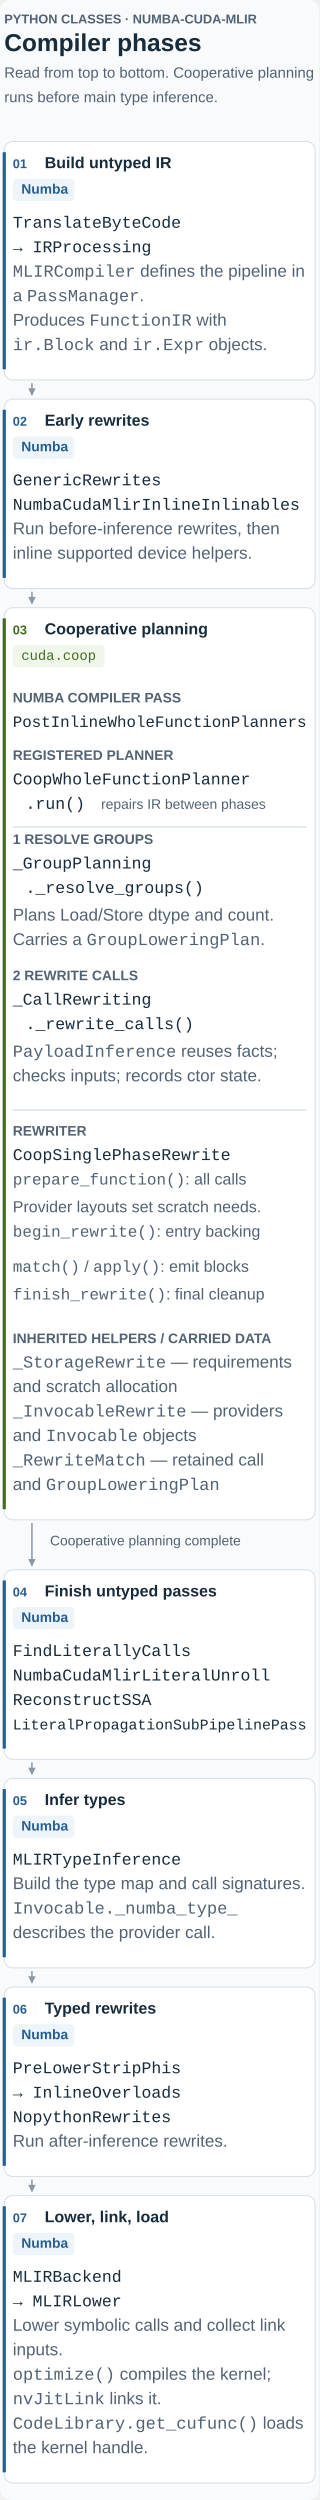
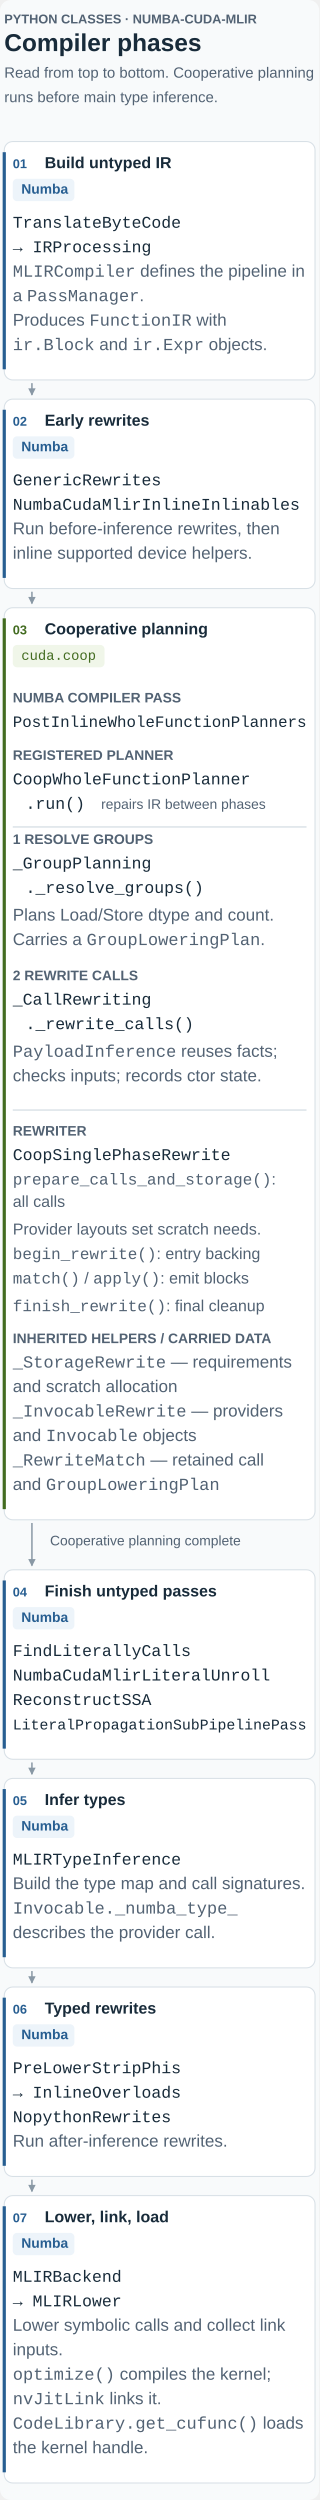
<svg xmlns="http://www.w3.org/2000/svg" role="img" aria-labelledby="title desc" viewBox="0 0 300 2349">
  <defs>
    <marker id="arrow" viewBox="0 0 8 8" refX="7" refY="4" markerWidth="5" markerHeight="5" orient="auto">
      <path d="M0 0L8 4L0 8Z" fill="#8998a5" />
    </marker>
  </defs>
  <rect width="300" height="2349" fill="#f8fafb" rx="10" />
  <text x="4" y="22" font-family="Arial, Helvetica, sans-serif" font-size="12" font-weight="700" fill="#526273">PYTHON CLASSES · NUMBA-CUDA-MLIR</text>
  <text x="4" y="48" font-family="Arial, Helvetica, sans-serif" font-size="23" font-weight="700" fill="#182b3a">Compiler phases</text>
  <text x="4" y="73" font-family="Arial, Helvetica, sans-serif" font-size="14" font-weight="400" fill="#526273">Read</text>
  <text x="37.469" y="73" font-family="Arial, Helvetica, sans-serif" font-size="14" font-weight="400" fill="#526273"> </text>
  <text x="41.358" y="73" font-family="Arial, Helvetica, sans-serif" font-size="14" font-weight="400" fill="#526273">from</text>
  <text x="69.358" y="73" font-family="Arial, Helvetica, sans-serif" font-size="14" font-weight="400" fill="#526273"> </text>
  <text x="73.247" y="73" font-family="Arial, Helvetica, sans-serif" font-size="14" font-weight="400" fill="#526273">top</text>
  <text x="92.708" y="73" font-family="Arial, Helvetica, sans-serif" font-size="14" font-weight="400" fill="#526273"> </text>
  <text x="96.597" y="73" font-family="Arial, Helvetica, sans-serif" font-size="14" font-weight="400" fill="#526273">to</text>
  <text x="108.272" y="73" font-family="Arial, Helvetica, sans-serif" font-size="14" font-weight="400" fill="#526273"> </text>
  <text x="112.161" y="73" font-family="Arial, Helvetica, sans-serif" font-size="14" font-weight="400" fill="#526273">bottom.</text>
  <text x="158.848" y="73" font-family="Arial, Helvetica, sans-serif" font-size="14" font-weight="400" fill="#526273"> </text>
  <text x="162.737" y="73" font-family="Arial, Helvetica, sans-serif" font-size="14" font-weight="400" fill="#526273">Cooperative</text>
  <text x="238.227" y="73" font-family="Arial, Helvetica, sans-serif" font-size="14" font-weight="400" fill="#526273"> </text>
  <text x="242.116" y="73" font-family="Arial, Helvetica, sans-serif" font-size="14" font-weight="400" fill="#526273">planning</text>
  <text x="4" y="96" font-family="Arial, Helvetica, sans-serif" font-size="14" font-weight="400" fill="#526273">runs</text>
  <text x="31.234" y="96" font-family="Arial, Helvetica, sans-serif" font-size="14" font-weight="400" fill="#526273"> </text>
  <text x="35.123" y="96" font-family="Arial, Helvetica, sans-serif" font-size="14" font-weight="400" fill="#526273">before</text>
  <text x="74.819" y="96" font-family="Arial, Helvetica, sans-serif" font-size="14" font-weight="400" fill="#526273"> </text>
  <text x="78.708" y="96" font-family="Arial, Helvetica, sans-serif" font-size="14" font-weight="400" fill="#526273">main</text>
  <text x="109.053" y="96" font-family="Arial, Helvetica, sans-serif" font-size="14" font-weight="400" fill="#526273"> </text>
  <text x="112.942" y="96" font-family="Arial, Helvetica, sans-serif" font-size="14" font-weight="400" fill="#526273">type</text>
  <text x="139.403" y="96" font-family="Arial, Helvetica, sans-serif" font-size="14" font-weight="400" fill="#526273"> </text>
  <text x="143.292" y="96" font-family="Arial, Helvetica, sans-serif" font-size="14" font-weight="400" fill="#526273">inference.</text>
  <rect x="4" y="133" width="292" height="224" rx="8" fill="white" stroke="#d8e0e6" />
  <path d="M4 143V347" stroke="#275e91" stroke-width="3" />
  <g data-node="Build untyped IR" role="group" aria-label="Build untyped IR">
    <text x="12" y="158" font-family="Arial, Helvetica, sans-serif" font-size="12" font-weight="700" fill="#275e91">01</text>
    <text x="42" y="158" font-family="Arial, Helvetica, sans-serif" font-size="15" font-weight="700" fill="#182b3a">Build untyped IR</text>
    <rect x="12" y="168" width="57.906" height="21" rx="4" fill="#edf4fa" stroke="none" />
    <text x="20" y="182" font-family="Arial, Helvetica, sans-serif" font-size="13" font-weight="700" fill="#275e91">Numba</text>
    <text x="12" y="214" font-family="'Liberation Mono', Consolas, monospace" font-size="15.5" font-weight="400" fill="#182b3a" data-code="true">TranslateByteCode</text>
    <text x="12" y="237" font-family="'Liberation Mono', Consolas, monospace" font-size="15.5" font-weight="400" fill="#182b3a" data-code="true">→ IRProcessing</text>
    <text x="12" y="260" font-family="'Liberation Mono', Consolas, monospace" font-size="16" font-weight="400" fill="#526273" data-code="true">MLIRCompiler</text>
    <text x="127.219" y="260" font-family="Arial, Helvetica, sans-serif" font-size="16" font-weight="400" fill="#526273"> </text>
    <text x="131.664" y="260" font-family="Arial, Helvetica, sans-serif" font-size="16" font-weight="400" fill="#526273">defines</text>
    <text x="183.258" y="260" font-family="Arial, Helvetica, sans-serif" font-size="16" font-weight="400" fill="#526273"> </text>
    <text x="187.703" y="260" font-family="Arial, Helvetica, sans-serif" font-size="16" font-weight="400" fill="#526273">the</text>
    <text x="209.945" y="260" font-family="Arial, Helvetica, sans-serif" font-size="16" font-weight="400" fill="#526273"> </text>
    <text x="214.391" y="260" font-family="Arial, Helvetica, sans-serif" font-size="16" font-weight="400" fill="#526273">pipeline</text>
    <text x="269.547" y="260" font-family="Arial, Helvetica, sans-serif" font-size="16" font-weight="400" fill="#526273"> </text>
    <text x="273.992" y="260" font-family="Arial, Helvetica, sans-serif" font-size="16" font-weight="400" fill="#526273">in</text>
    <text x="12" y="283" font-family="Arial, Helvetica, sans-serif" font-size="16" font-weight="400" fill="#526273">a</text>
    <text x="20.898" y="283" font-family="Arial, Helvetica, sans-serif" font-size="16" font-weight="400" fill="#526273"> </text>
    <text x="25.344" y="283" font-family="'Liberation Mono', Consolas, monospace" font-size="16" font-weight="400" fill="#526273" data-code="true">PassManager</text>
    <text x="130.961" y="283" font-family="Arial, Helvetica, sans-serif" font-size="16" font-weight="400" fill="#526273">.</text>
    <text x="12" y="306" font-family="Arial, Helvetica, sans-serif" font-size="16" font-weight="400" fill="#526273">Produces</text>
    <text x="79.594" y="306" font-family="Arial, Helvetica, sans-serif" font-size="16" font-weight="400" fill="#526273"> </text>
    <text x="84.039" y="306" font-family="'Liberation Mono', Consolas, monospace" font-size="16" font-weight="400" fill="#526273" data-code="true">FunctionIR</text>
    <text x="180.055" y="306" font-family="Arial, Helvetica, sans-serif" font-size="16" font-weight="400" fill="#526273"> </text>
    <text x="184.5" y="306" font-family="Arial, Helvetica, sans-serif" font-size="16" font-weight="400" fill="#526273">with</text>
    <text x="212.953" y="306" font-family="Arial, Helvetica, sans-serif" font-size="16" font-weight="400" fill="#526273"> </text>
    <text x="12" y="329" font-family="'Liberation Mono', Consolas, monospace" font-size="16" font-weight="400" fill="#526273" data-code="true">ir.Block</text>
    <text x="88.812" y="329" font-family="Arial, Helvetica, sans-serif" font-size="16" font-weight="400" fill="#526273"> </text>
    <text x="93.258" y="329" font-family="Arial, Helvetica, sans-serif" font-size="16" font-weight="400" fill="#526273">and</text>
    <text x="119.953" y="329" font-family="Arial, Helvetica, sans-serif" font-size="16" font-weight="400" fill="#526273"> </text>
    <text x="124.398" y="329" font-family="'Liberation Mono', Consolas, monospace" font-size="16" font-weight="400" fill="#526273" data-code="true">ir.Expr</text>
    <text x="191.609" y="329" font-family="Arial, Helvetica, sans-serif" font-size="16" font-weight="400" fill="#526273"> </text>
    <text x="196.055" y="329" font-family="Arial, Helvetica, sans-serif" font-size="16" font-weight="400" fill="#526273">objects.</text>
  </g>
  <path d="M30 360V371" stroke="#8998a5" stroke-width="1.4" fill="none" marker-end="url(#arrow)" />
  <rect x="4" y="375" width="292" height="178" rx="8" fill="white" stroke="#d8e0e6" />
  <path d="M4 385V543" stroke="#275e91" stroke-width="3" />
  <g data-node="Early rewrites" role="group" aria-label="Early rewrites">
    <text x="12" y="400" font-family="Arial, Helvetica, sans-serif" font-size="12" font-weight="700" fill="#275e91">02</text>
    <text x="42" y="400" font-family="Arial, Helvetica, sans-serif" font-size="15" font-weight="700" fill="#182b3a">Early rewrites</text>
    <rect x="12" y="410" width="57.906" height="21" rx="4" fill="#edf4fa" stroke="none" />
    <text x="20" y="424" font-family="Arial, Helvetica, sans-serif" font-size="13" font-weight="700" fill="#275e91">Numba</text>
    <text x="12" y="456" font-family="'Liberation Mono', Consolas, monospace" font-size="15.5" font-weight="400" fill="#182b3a" data-code="true">GenericRewrites</text>
    <text x="12" y="479" font-family="'Liberation Mono', Consolas, monospace" font-size="15.5" font-weight="400" fill="#182b3a" data-code="true">NumbaCudaMlirInlineInlinables</text>
    <text x="12" y="502" font-family="Arial, Helvetica, sans-serif" font-size="16" font-weight="400" fill="#526273">Run</text>
    <text x="41.352" y="502" font-family="Arial, Helvetica, sans-serif" font-size="16" font-weight="400" fill="#526273"> </text>
    <text x="45.797" y="502" font-family="Arial, Helvetica, sans-serif" font-size="16" font-weight="400" fill="#526273">before-inference</text>
    <text x="162.312" y="502" font-family="Arial, Helvetica, sans-serif" font-size="16" font-weight="400" fill="#526273"> </text>
    <text x="166.758" y="502" font-family="Arial, Helvetica, sans-serif" font-size="16" font-weight="400" fill="#526273">rewrites,</text>
    <text x="227.211" y="502" font-family="Arial, Helvetica, sans-serif" font-size="16" font-weight="400" fill="#526273"> </text>
    <text x="231.656" y="502" font-family="Arial, Helvetica, sans-serif" font-size="16" font-weight="400" fill="#526273">then</text>
    <text x="262.797" y="502" font-family="Arial, Helvetica, sans-serif" font-size="16" font-weight="400" fill="#526273"> </text>
    <text x="12" y="525" font-family="Arial, Helvetica, sans-serif" font-size="16" font-weight="400" fill="#526273">inline</text>
    <text x="49.359" y="525" font-family="Arial, Helvetica, sans-serif" font-size="16" font-weight="400" fill="#526273"> </text>
    <text x="53.805" y="525" font-family="Arial, Helvetica, sans-serif" font-size="16" font-weight="400" fill="#526273">supported</text>
    <text x="124.969" y="525" font-family="Arial, Helvetica, sans-serif" font-size="16" font-weight="400" fill="#526273"> </text>
    <text x="129.414" y="525" font-family="Arial, Helvetica, sans-serif" font-size="16" font-weight="400" fill="#526273">device</text>
    <text x="175.664" y="525" font-family="Arial, Helvetica, sans-serif" font-size="16" font-weight="400" fill="#526273"> </text>
    <text x="180.109" y="525" font-family="Arial, Helvetica, sans-serif" font-size="16" font-weight="400" fill="#526273">helpers.</text>
  </g>
  <path d="M30 556V567" stroke="#8998a5" stroke-width="1.4" fill="none" marker-end="url(#arrow)" />
  <rect x="4" y="571" width="292" height="857" rx="8" fill="white" stroke="#d8e0e6" />
  <path d="M4 581V1418" stroke="#426b20" stroke-width="3" />
  <g data-node="Cooperative planning" role="group" aria-label="Cooperative planning">
    <text x="12" y="596" font-family="Arial, Helvetica, sans-serif" font-size="12" font-weight="700" fill="#426b20">03</text>
    <text x="42" y="596" font-family="Arial, Helvetica, sans-serif" font-size="15" font-weight="700" fill="#182b3a">Cooperative planning</text>
    <rect x="12" y="606" width="86.214" height="21" rx="4" fill="#f0f6e9" stroke="none" />
    <text x="20" y="620" font-family="'Liberation Mono', Consolas, monospace" font-size="13" font-weight="400" fill="#426b20" data-code="true">cuda.coop</text>
    <text x="12" y="660" font-family="Arial, Helvetica, sans-serif" font-size="13" font-weight="700" fill="#526273">NUMBA COMPILER PASS</text>
    <text x="12" y="683" font-family="'Liberation Mono', Consolas, monospace" font-size="14.836" font-weight="400" fill="#182b3a" data-code="true">PostInlineWholeFunctionPlanners</text>
    <text x="12" y="714" font-family="Arial, Helvetica, sans-serif" font-size="13" font-weight="700" fill="#526273">REGISTERED PLANNER</text>
    <text x="12" y="737" font-family="'Liberation Mono', Consolas, monospace" font-size="15.5" font-weight="400" fill="#182b3a" data-code="true">CoopWholeFunctionPlanner</text>
    <text x="24" y="760" font-family="'Liberation Mono', Consolas, monospace" font-size="15.5" font-weight="400" fill="#182b3a" data-code="true">.run()</text>
    <text x="95" y="760" font-family="Arial, Helvetica, sans-serif" font-size="13" font-weight="400" fill="#526273">repairs IR between phases</text>
    <path d="M12 777L288 777" stroke="#d8e0e6" stroke-width="1.3" fill="none" />
    <text x="12" y="793" font-family="Arial, Helvetica, sans-serif" font-size="13" font-weight="700" fill="#526273">1  RESOLVE GROUPS</text>
    <text x="12" y="816" font-family="'Liberation Mono', Consolas, monospace" font-size="15.5" font-weight="400" fill="#182b3a" data-code="true">_GroupPlanning</text>
    <text x="24" y="839" font-family="'Liberation Mono', Consolas, monospace" font-size="15.5" font-weight="400" fill="#182b3a" data-code="true">._resolve_groups()</text>
    <text x="12" y="865" font-family="Arial, Helvetica, sans-serif" font-size="16" font-weight="400" fill="#526273">Plans Load/Store dtype and count.</text>
    <text x="12" y="888" font-family="Arial, Helvetica, sans-serif" font-size="16" font-weight="400" fill="#526273">Carries a <tspan font-family="'Liberation Mono', Consolas, monospace" data-code="true">GroupLoweringPlan</tspan>.</text>
    <text x="12" y="921" font-family="Arial, Helvetica, sans-serif" font-size="13" font-weight="700" fill="#526273">2  REWRITE CALLS</text>
    <text x="12" y="944" font-family="'Liberation Mono', Consolas, monospace" font-size="15.5" font-weight="400" fill="#182b3a" data-code="true">_CallRewriting</text>
    <text x="24" y="967" font-family="'Liberation Mono', Consolas, monospace" font-size="15.5" font-weight="400" fill="#182b3a" data-code="true">._rewrite_calls()</text>
    <text x="12" y="993" font-family="Arial, Helvetica, sans-serif" font-size="16" font-weight="400" fill="#526273">
      <tspan font-family="'Liberation Mono', Consolas, monospace" data-code="true">PayloadInference</tspan> reuses facts;</text>
    <text x="12" y="1016" font-family="Arial, Helvetica, sans-serif" font-size="16" font-weight="400" fill="#526273">checks inputs; records ctor state.</text>
    <path d="M12 1043L288 1043" stroke="#d8e0e6" stroke-width="1.3" fill="none" />
    <text x="12" y="1067" font-family="Arial, Helvetica, sans-serif" font-size="13" font-weight="700" fill="#526273">REWRITER</text>
    <text x="12" y="1090" font-family="'Liberation Mono', Consolas, monospace" font-size="15.5" font-weight="400" fill="#182b3a" data-code="true">CoopSinglePhaseRewrite</text>
    <text x="12" y="1113" font-family="Arial, Helvetica, sans-serif" font-size="15" font-weight="400" fill="#526273">
-       <tspan font-family="'Liberation Mono', Consolas, monospace" data-code="true">prepare_function()</tspan>: all calls</text>
-     <text x="12" y="1139" font-family="Arial, Helvetica, sans-serif" font-size="15" font-weight="400" fill="#526273">Provider layouts set scratch needs.</text>
-     <text x="12" y="1162" font-family="Arial, Helvetica, sans-serif" font-size="15" font-weight="400" fill="#526273">
+       <tspan font-family="'Liberation Mono', Consolas, monospace" data-code="true">prepare_calls_and_storage()</tspan>:<tspan x="12" dy="21">all calls</tspan>
+     </text>
+     <text x="12" y="1160" font-family="Arial, Helvetica, sans-serif" font-size="15" font-weight="400" fill="#526273">Provider layouts set scratch needs.</text>
+     <text x="12" y="1183" font-family="Arial, Helvetica, sans-serif" font-size="15" font-weight="400" fill="#526273">
      <tspan font-family="'Liberation Mono', Consolas, monospace" data-code="true">begin_rewrite()</tspan>: entry backing</text>
-     <text x="12" y="1195" font-family="Arial, Helvetica, sans-serif" font-size="15" font-weight="400" fill="#526273">
+     <text x="12" y="1206" font-family="Arial, Helvetica, sans-serif" font-size="15" font-weight="400" fill="#526273">
      <tspan font-family="'Liberation Mono', Consolas, monospace" data-code="true">match()</tspan> / <tspan font-family="'Liberation Mono', Consolas, monospace" data-code="true">apply()</tspan>: emit blocks</text>
-     <text x="12" y="1221" font-family="Arial, Helvetica, sans-serif" font-size="15" font-weight="400" fill="#526273">
+     <text x="12" y="1232" font-family="Arial, Helvetica, sans-serif" font-size="15" font-weight="400" fill="#526273">
      <tspan font-family="'Liberation Mono', Consolas, monospace" data-code="true">finish_rewrite()</tspan>: final cleanup</text>
    <text x="12" y="1262" font-family="Arial, Helvetica, sans-serif" font-size="13" font-weight="700" fill="#526273">INHERITED HELPERS / CARRIED DATA</text>
    <text x="12" y="1285" font-family="'Liberation Mono', Consolas, monospace" font-size="16" font-weight="400" fill="#526273" data-code="true">_StorageRewrite</text>
    <text x="156.023" y="1285" font-family="Arial, Helvetica, sans-serif" font-size="16" font-weight="400" fill="#526273"> </text>
    <text x="160.469" y="1285" font-family="Arial, Helvetica, sans-serif" font-size="16" font-weight="400" fill="#526273">—</text>
    <text x="176.469" y="1285" font-family="Arial, Helvetica, sans-serif" font-size="16" font-weight="400" fill="#526273"> </text>
    <text x="180.914" y="1285" font-family="Arial, Helvetica, sans-serif" font-size="16" font-weight="400" fill="#526273">requirements</text>
    <text x="274.289" y="1285" font-family="Arial, Helvetica, sans-serif" font-size="16" font-weight="400" fill="#526273"> </text>
    <text x="12" y="1308" font-family="Arial, Helvetica, sans-serif" font-size="16" font-weight="400" fill="#526273">and</text>
    <text x="38.695" y="1308" font-family="Arial, Helvetica, sans-serif" font-size="16" font-weight="400" fill="#526273"> </text>
    <text x="43.141" y="1308" font-family="Arial, Helvetica, sans-serif" font-size="16" font-weight="400" fill="#526273">scratch</text>
    <text x="94.711" y="1308" font-family="Arial, Helvetica, sans-serif" font-size="16" font-weight="400" fill="#526273"> </text>
    <text x="99.156" y="1308" font-family="Arial, Helvetica, sans-serif" font-size="16" font-weight="400" fill="#526273">allocation</text>
    <text x="12" y="1331" font-family="'Liberation Mono', Consolas, monospace" font-size="16" font-weight="400" fill="#526273" data-code="true">_InvocableRewrite</text>
    <text x="175.227" y="1331" font-family="Arial, Helvetica, sans-serif" font-size="16" font-weight="400" fill="#526273"> </text>
    <text x="179.672" y="1331" font-family="Arial, Helvetica, sans-serif" font-size="16" font-weight="400" fill="#526273">—</text>
    <text x="195.672" y="1331" font-family="Arial, Helvetica, sans-serif" font-size="16" font-weight="400" fill="#526273"> </text>
    <text x="200.117" y="1331" font-family="Arial, Helvetica, sans-serif" font-size="16" font-weight="400" fill="#526273">providers</text>
    <text x="265.922" y="1331" font-family="Arial, Helvetica, sans-serif" font-size="16" font-weight="400" fill="#526273"> </text>
    <text x="12" y="1354" font-family="Arial, Helvetica, sans-serif" font-size="16" font-weight="400" fill="#526273">and</text>
    <text x="38.695" y="1354" font-family="Arial, Helvetica, sans-serif" font-size="16" font-weight="400" fill="#526273"> </text>
    <text x="43.141" y="1354" font-family="'Liberation Mono', Consolas, monospace" font-size="16" font-weight="400" fill="#526273" data-code="true">Invocable</text>
    <text x="129.555" y="1354" font-family="Arial, Helvetica, sans-serif" font-size="16" font-weight="400" fill="#526273"> </text>
    <text x="134" y="1354" font-family="Arial, Helvetica, sans-serif" font-size="16" font-weight="400" fill="#526273">objects</text>
    <text x="12" y="1377" font-family="Arial, Helvetica, sans-serif" font-size="16" font-weight="400" fill="#526273">
      <tspan font-family="'Liberation Mono', Consolas, monospace" data-code="true">_RewriteMatch</tspan> — retained call</text>
    <text x="12" y="1400" font-family="Arial, Helvetica, sans-serif" font-size="16" font-weight="400" fill="#526273">and <tspan font-family="'Liberation Mono', Consolas, monospace" data-code="true">GroupLoweringPlan</tspan>
    </text>
  </g>
  <text x="47" y="1452" font-family="Arial, Helvetica, sans-serif" font-size="13" font-weight="400" fill="#526273">Cooperative</text>
  <text x="117.095" y="1452" font-family="Arial, Helvetica, sans-serif" font-size="13" font-weight="400" fill="#526273"> </text>
  <text x="120.708" y="1452" font-family="Arial, Helvetica, sans-serif" font-size="13" font-weight="400" fill="#526273">planning</text>
  <text x="169.861" y="1452" font-family="Arial, Helvetica, sans-serif" font-size="13" font-weight="400" fill="#526273"> </text>
  <text x="173.473" y="1452" font-family="Arial, Helvetica, sans-serif" font-size="13" font-weight="400" fill="#526273">complete</text>
  <path d="M30 1431V1471" stroke="#8998a5" stroke-width="1.4" fill="none" marker-end="url(#arrow)" />
  <rect x="4" y="1475" width="292" height="178" rx="8" fill="white" stroke="#d8e0e6" />
  <path d="M4 1485V1643" stroke="#275e91" stroke-width="3" />
  <g data-node="Finish untyped passes" role="group" aria-label="Finish untyped passes">
    <text x="12" y="1500" font-family="Arial, Helvetica, sans-serif" font-size="12" font-weight="700" fill="#275e91">04</text>
    <text x="42" y="1500" font-family="Arial, Helvetica, sans-serif" font-size="15" font-weight="700" fill="#182b3a">Finish untyped passes</text>
    <rect x="12" y="1510" width="57.906" height="21" rx="4" fill="#edf4fa" stroke="none" />
    <text x="20" y="1524" font-family="Arial, Helvetica, sans-serif" font-size="13" font-weight="700" fill="#275e91">Numba</text>
    <text x="12" y="1556" font-family="'Liberation Mono', Consolas, monospace" font-size="15.5" font-weight="400" fill="#182b3a" data-code="true">FindLiterallyCalls</text>
    <text x="12" y="1579" font-family="'Liberation Mono', Consolas, monospace" font-size="15.5" font-weight="400" fill="#182b3a" data-code="true">NumbaCudaMlirLiteralUnroll</text>
    <text x="12" y="1602" font-family="'Liberation Mono', Consolas, monospace" font-size="15.5" font-weight="400" fill="#182b3a" data-code="true">ReconstructSSA</text>
    <text x="12" y="1625" font-family="'Liberation Mono', Consolas, monospace" font-size="13.937" font-weight="400" fill="#182b3a" data-code="true">LiteralPropagationSubPipelinePass</text>
  </g>
  <path d="M30 1656V1667" stroke="#8998a5" stroke-width="1.4" fill="none" marker-end="url(#arrow)" />
  <rect x="4" y="1671" width="292" height="178" rx="8" fill="white" stroke="#d8e0e6" />
  <path d="M4 1681V1839" stroke="#275e91" stroke-width="3" />
  <g data-node="Infer types" role="group" aria-label="Infer types">
    <text x="12" y="1696" font-family="Arial, Helvetica, sans-serif" font-size="12" font-weight="700" fill="#275e91">05</text>
    <text x="42" y="1696" font-family="Arial, Helvetica, sans-serif" font-size="15" font-weight="700" fill="#182b3a">Infer types</text>
    <rect x="12" y="1706" width="57.906" height="21" rx="4" fill="#edf4fa" stroke="none" />
    <text x="20" y="1720" font-family="Arial, Helvetica, sans-serif" font-size="13" font-weight="700" fill="#275e91">Numba</text>
    <text x="12" y="1752" font-family="'Liberation Mono', Consolas, monospace" font-size="15.5" font-weight="400" fill="#182b3a" data-code="true">MLIRTypeInference</text>
    <text x="12" y="1775" font-family="Arial, Helvetica, sans-serif" font-size="16" font-weight="400" fill="#526273">Build</text>
    <text x="47.578" y="1775" font-family="Arial, Helvetica, sans-serif" font-size="16" font-weight="400" fill="#526273"> </text>
    <text x="52.023" y="1775" font-family="Arial, Helvetica, sans-serif" font-size="16" font-weight="400" fill="#526273">the</text>
    <text x="74.266" y="1775" font-family="Arial, Helvetica, sans-serif" font-size="16" font-weight="400" fill="#526273"> </text>
    <text x="78.711" y="1775" font-family="Arial, Helvetica, sans-serif" font-size="16" font-weight="400" fill="#526273">type</text>
    <text x="108.953" y="1775" font-family="Arial, Helvetica, sans-serif" font-size="16" font-weight="400" fill="#526273"> </text>
    <text x="113.398" y="1775" font-family="Arial, Helvetica, sans-serif" font-size="16" font-weight="400" fill="#526273">map</text>
    <text x="144.523" y="1775" font-family="Arial, Helvetica, sans-serif" font-size="16" font-weight="400" fill="#526273"> </text>
    <text x="148.969" y="1775" font-family="Arial, Helvetica, sans-serif" font-size="16" font-weight="400" fill="#526273">and</text>
    <text x="175.664" y="1775" font-family="Arial, Helvetica, sans-serif" font-size="16" font-weight="400" fill="#526273"> </text>
    <text x="180.109" y="1775" font-family="Arial, Helvetica, sans-serif" font-size="16" font-weight="400" fill="#526273">call</text>
    <text x="204.117" y="1775" font-family="Arial, Helvetica, sans-serif" font-size="16" font-weight="400" fill="#526273"> </text>
    <text x="208.562" y="1775" font-family="Arial, Helvetica, sans-serif" font-size="16" font-weight="400" fill="#526273">signatures.</text>
    <text x="12" y="1798" font-family="'Liberation Mono', Consolas, monospace" font-size="16" font-weight="400" fill="#526273" data-code="true">Invocable._numba_type_</text>
    <text x="223.234" y="1798" font-family="Arial, Helvetica, sans-serif" font-size="16" font-weight="400" fill="#526273"> </text>
    <text x="12" y="1821" font-family="Arial, Helvetica, sans-serif" font-size="16" font-weight="400" fill="#526273">describes</text>
    <text x="80.477" y="1821" font-family="Arial, Helvetica, sans-serif" font-size="16" font-weight="400" fill="#526273"> </text>
    <text x="84.922" y="1821" font-family="Arial, Helvetica, sans-serif" font-size="16" font-weight="400" fill="#526273">the</text>
    <text x="107.164" y="1821" font-family="Arial, Helvetica, sans-serif" font-size="16" font-weight="400" fill="#526273"> </text>
    <text x="111.609" y="1821" font-family="Arial, Helvetica, sans-serif" font-size="16" font-weight="400" fill="#526273">provider</text>
    <text x="169.414" y="1821" font-family="Arial, Helvetica, sans-serif" font-size="16" font-weight="400" fill="#526273"> </text>
    <text x="173.859" y="1821" font-family="Arial, Helvetica, sans-serif" font-size="16" font-weight="400" fill="#526273">call.</text>
  </g>
  <path d="M30 1852V1863" stroke="#8998a5" stroke-width="1.4" fill="none" marker-end="url(#arrow)" />
  <rect x="4" y="1867" width="292" height="178" rx="8" fill="white" stroke="#d8e0e6" />
  <path d="M4 1877V2035" stroke="#275e91" stroke-width="3" />
  <g data-node="Typed rewrites" role="group" aria-label="Typed rewrites">
    <text x="12" y="1892" font-family="Arial, Helvetica, sans-serif" font-size="12" font-weight="700" fill="#275e91">06</text>
    <text x="42" y="1892" font-family="Arial, Helvetica, sans-serif" font-size="15" font-weight="700" fill="#182b3a">Typed rewrites</text>
    <rect x="12" y="1902" width="57.906" height="21" rx="4" fill="#edf4fa" stroke="none" />
    <text x="20" y="1916" font-family="Arial, Helvetica, sans-serif" font-size="13" font-weight="700" fill="#275e91">Numba</text>
    <text x="12" y="1948" font-family="'Liberation Mono', Consolas, monospace" font-size="15.5" font-weight="400" fill="#182b3a" data-code="true">PreLowerStripPhis</text>
    <text x="12" y="1971" font-family="'Liberation Mono', Consolas, monospace" font-size="15.5" font-weight="400" fill="#182b3a" data-code="true">→ InlineOverloads</text>
    <text x="12" y="1994" font-family="'Liberation Mono', Consolas, monospace" font-size="15.5" font-weight="400" fill="#182b3a" data-code="true">NopythonRewrites</text>
    <text x="12" y="2017" font-family="Arial, Helvetica, sans-serif" font-size="16" font-weight="400" fill="#526273">Run</text>
    <text x="41.352" y="2017" font-family="Arial, Helvetica, sans-serif" font-size="16" font-weight="400" fill="#526273"> </text>
    <text x="45.797" y="2017" font-family="Arial, Helvetica, sans-serif" font-size="16" font-weight="400" fill="#526273">after-inference</text>
    <text x="148.961" y="2017" font-family="Arial, Helvetica, sans-serif" font-size="16" font-weight="400" fill="#526273"> </text>
    <text x="153.406" y="2017" font-family="Arial, Helvetica, sans-serif" font-size="16" font-weight="400" fill="#526273">rewrites.</text>
  </g>
  <path d="M30 2048V2059" stroke="#8998a5" stroke-width="1.4" fill="none" marker-end="url(#arrow)" />
  <rect x="4" y="2063" width="292" height="270" rx="8" fill="white" stroke="#d8e0e6" />
  <path d="M4 2073V2323" stroke="#275e91" stroke-width="3" />
  <g data-node="Lower, link, load" role="group" aria-label="Lower, link, load">
    <text x="12" y="2088" font-family="Arial, Helvetica, sans-serif" font-size="12" font-weight="700" fill="#275e91">07</text>
    <text x="42" y="2088" font-family="Arial, Helvetica, sans-serif" font-size="15" font-weight="700" fill="#182b3a">Lower, link, load</text>
    <rect x="12" y="2098" width="57.906" height="21" rx="4" fill="#edf4fa" stroke="none" />
    <text x="20" y="2112" font-family="Arial, Helvetica, sans-serif" font-size="13" font-weight="700" fill="#275e91">Numba</text>
    <text x="12" y="2144" font-family="'Liberation Mono', Consolas, monospace" font-size="15.5" font-weight="400" fill="#182b3a" data-code="true">MLIRBackend</text>
    <text x="12" y="2167" font-family="'Liberation Mono', Consolas, monospace" font-size="15.5" font-weight="400" fill="#182b3a" data-code="true">→ MLIRLower</text>
    <text x="12" y="2190" font-family="Arial, Helvetica, sans-serif" font-size="16" font-weight="400" fill="#526273">Lower</text>
    <text x="55.578" y="2190" font-family="Arial, Helvetica, sans-serif" font-size="16" font-weight="400" fill="#526273"> </text>
    <text x="60.023" y="2190" font-family="Arial, Helvetica, sans-serif" font-size="16" font-weight="400" fill="#526273">symbolic</text>
    <text x="122.258" y="2190" font-family="Arial, Helvetica, sans-serif" font-size="16" font-weight="400" fill="#526273"> </text>
    <text x="126.703" y="2190" font-family="Arial, Helvetica, sans-serif" font-size="16" font-weight="400" fill="#526273">calls</text>
    <text x="158.711" y="2190" font-family="Arial, Helvetica, sans-serif" font-size="16" font-weight="400" fill="#526273"> </text>
    <text x="163.156" y="2190" font-family="Arial, Helvetica, sans-serif" font-size="16" font-weight="400" fill="#526273">and</text>
    <text x="189.852" y="2190" font-family="Arial, Helvetica, sans-serif" font-size="16" font-weight="400" fill="#526273"> </text>
    <text x="194.297" y="2190" font-family="Arial, Helvetica, sans-serif" font-size="16" font-weight="400" fill="#526273">collect</text>
    <text x="239.648" y="2190" font-family="Arial, Helvetica, sans-serif" font-size="16" font-weight="400" fill="#526273"> </text>
    <text x="244.094" y="2190" font-family="Arial, Helvetica, sans-serif" font-size="16" font-weight="400" fill="#526273">link</text>
    <text x="268.102" y="2190" font-family="Arial, Helvetica, sans-serif" font-size="16" font-weight="400" fill="#526273"> </text>
    <text x="12" y="2213" font-family="Arial, Helvetica, sans-serif" font-size="16" font-weight="400" fill="#526273">inputs.</text>
    <text x="12" y="2236" font-family="'Liberation Mono', Consolas, monospace" font-size="16" font-weight="400" fill="#526273" data-code="true">optimize()</text>
    <text x="108.016" y="2236" font-family="Arial, Helvetica, sans-serif" font-size="16" font-weight="400" fill="#526273"> </text>
    <text x="112.461" y="2236" font-family="Arial, Helvetica, sans-serif" font-size="16" font-weight="400" fill="#526273">compiles</text>
    <text x="175.594" y="2236" font-family="Arial, Helvetica, sans-serif" font-size="16" font-weight="400" fill="#526273"> </text>
    <text x="180.039" y="2236" font-family="Arial, Helvetica, sans-serif" font-size="16" font-weight="400" fill="#526273">the</text>
    <text x="202.281" y="2236" font-family="Arial, Helvetica, sans-serif" font-size="16" font-weight="400" fill="#526273"> </text>
    <text x="206.727" y="2236" font-family="Arial, Helvetica, sans-serif" font-size="16" font-weight="400" fill="#526273">kernel;</text>
    <text x="254.75" y="2236" font-family="Arial, Helvetica, sans-serif" font-size="16" font-weight="400" fill="#526273"> </text>
    <text x="12" y="2259" font-family="'Liberation Mono', Consolas, monospace" font-size="16" font-weight="400" fill="#526273" data-code="true">nvJitLink</text>
    <text x="98.414" y="2259" font-family="Arial, Helvetica, sans-serif" font-size="16" font-weight="400" fill="#526273"> </text>
    <text x="102.859" y="2259" font-family="Arial, Helvetica, sans-serif" font-size="16" font-weight="400" fill="#526273">links</text>
    <text x="134.867" y="2259" font-family="Arial, Helvetica, sans-serif" font-size="16" font-weight="400" fill="#526273"> </text>
    <text x="139.312" y="2259" font-family="Arial, Helvetica, sans-serif" font-size="16" font-weight="400" fill="#526273">it.</text>
    <text x="12" y="2282" font-family="'Liberation Mono', Consolas, monospace" font-size="16" font-weight="400" fill="#526273" data-code="true">CodeLibrary.get_cufunc()</text>
    <text x="242.438" y="2282" font-family="Arial, Helvetica, sans-serif" font-size="16" font-weight="400" fill="#526273"> </text>
    <text x="246.883" y="2282" font-family="Arial, Helvetica, sans-serif" font-size="16" font-weight="400" fill="#526273">loads</text>
    <text x="12" y="2305" font-family="Arial, Helvetica, sans-serif" font-size="16" font-weight="400" fill="#526273">the</text>
    <text x="34.242" y="2305" font-family="Arial, Helvetica, sans-serif" font-size="16" font-weight="400" fill="#526273"> </text>
    <text x="38.688" y="2305" font-family="Arial, Helvetica, sans-serif" font-size="16" font-weight="400" fill="#526273">kernel</text>
    <text x="82.266" y="2305" font-family="Arial, Helvetica, sans-serif" font-size="16" font-weight="400" fill="#526273"> </text>
    <text x="86.711" y="2305" font-family="Arial, Helvetica, sans-serif" font-size="16" font-weight="400" fill="#526273">handle.</text>
  </g>
</svg>
